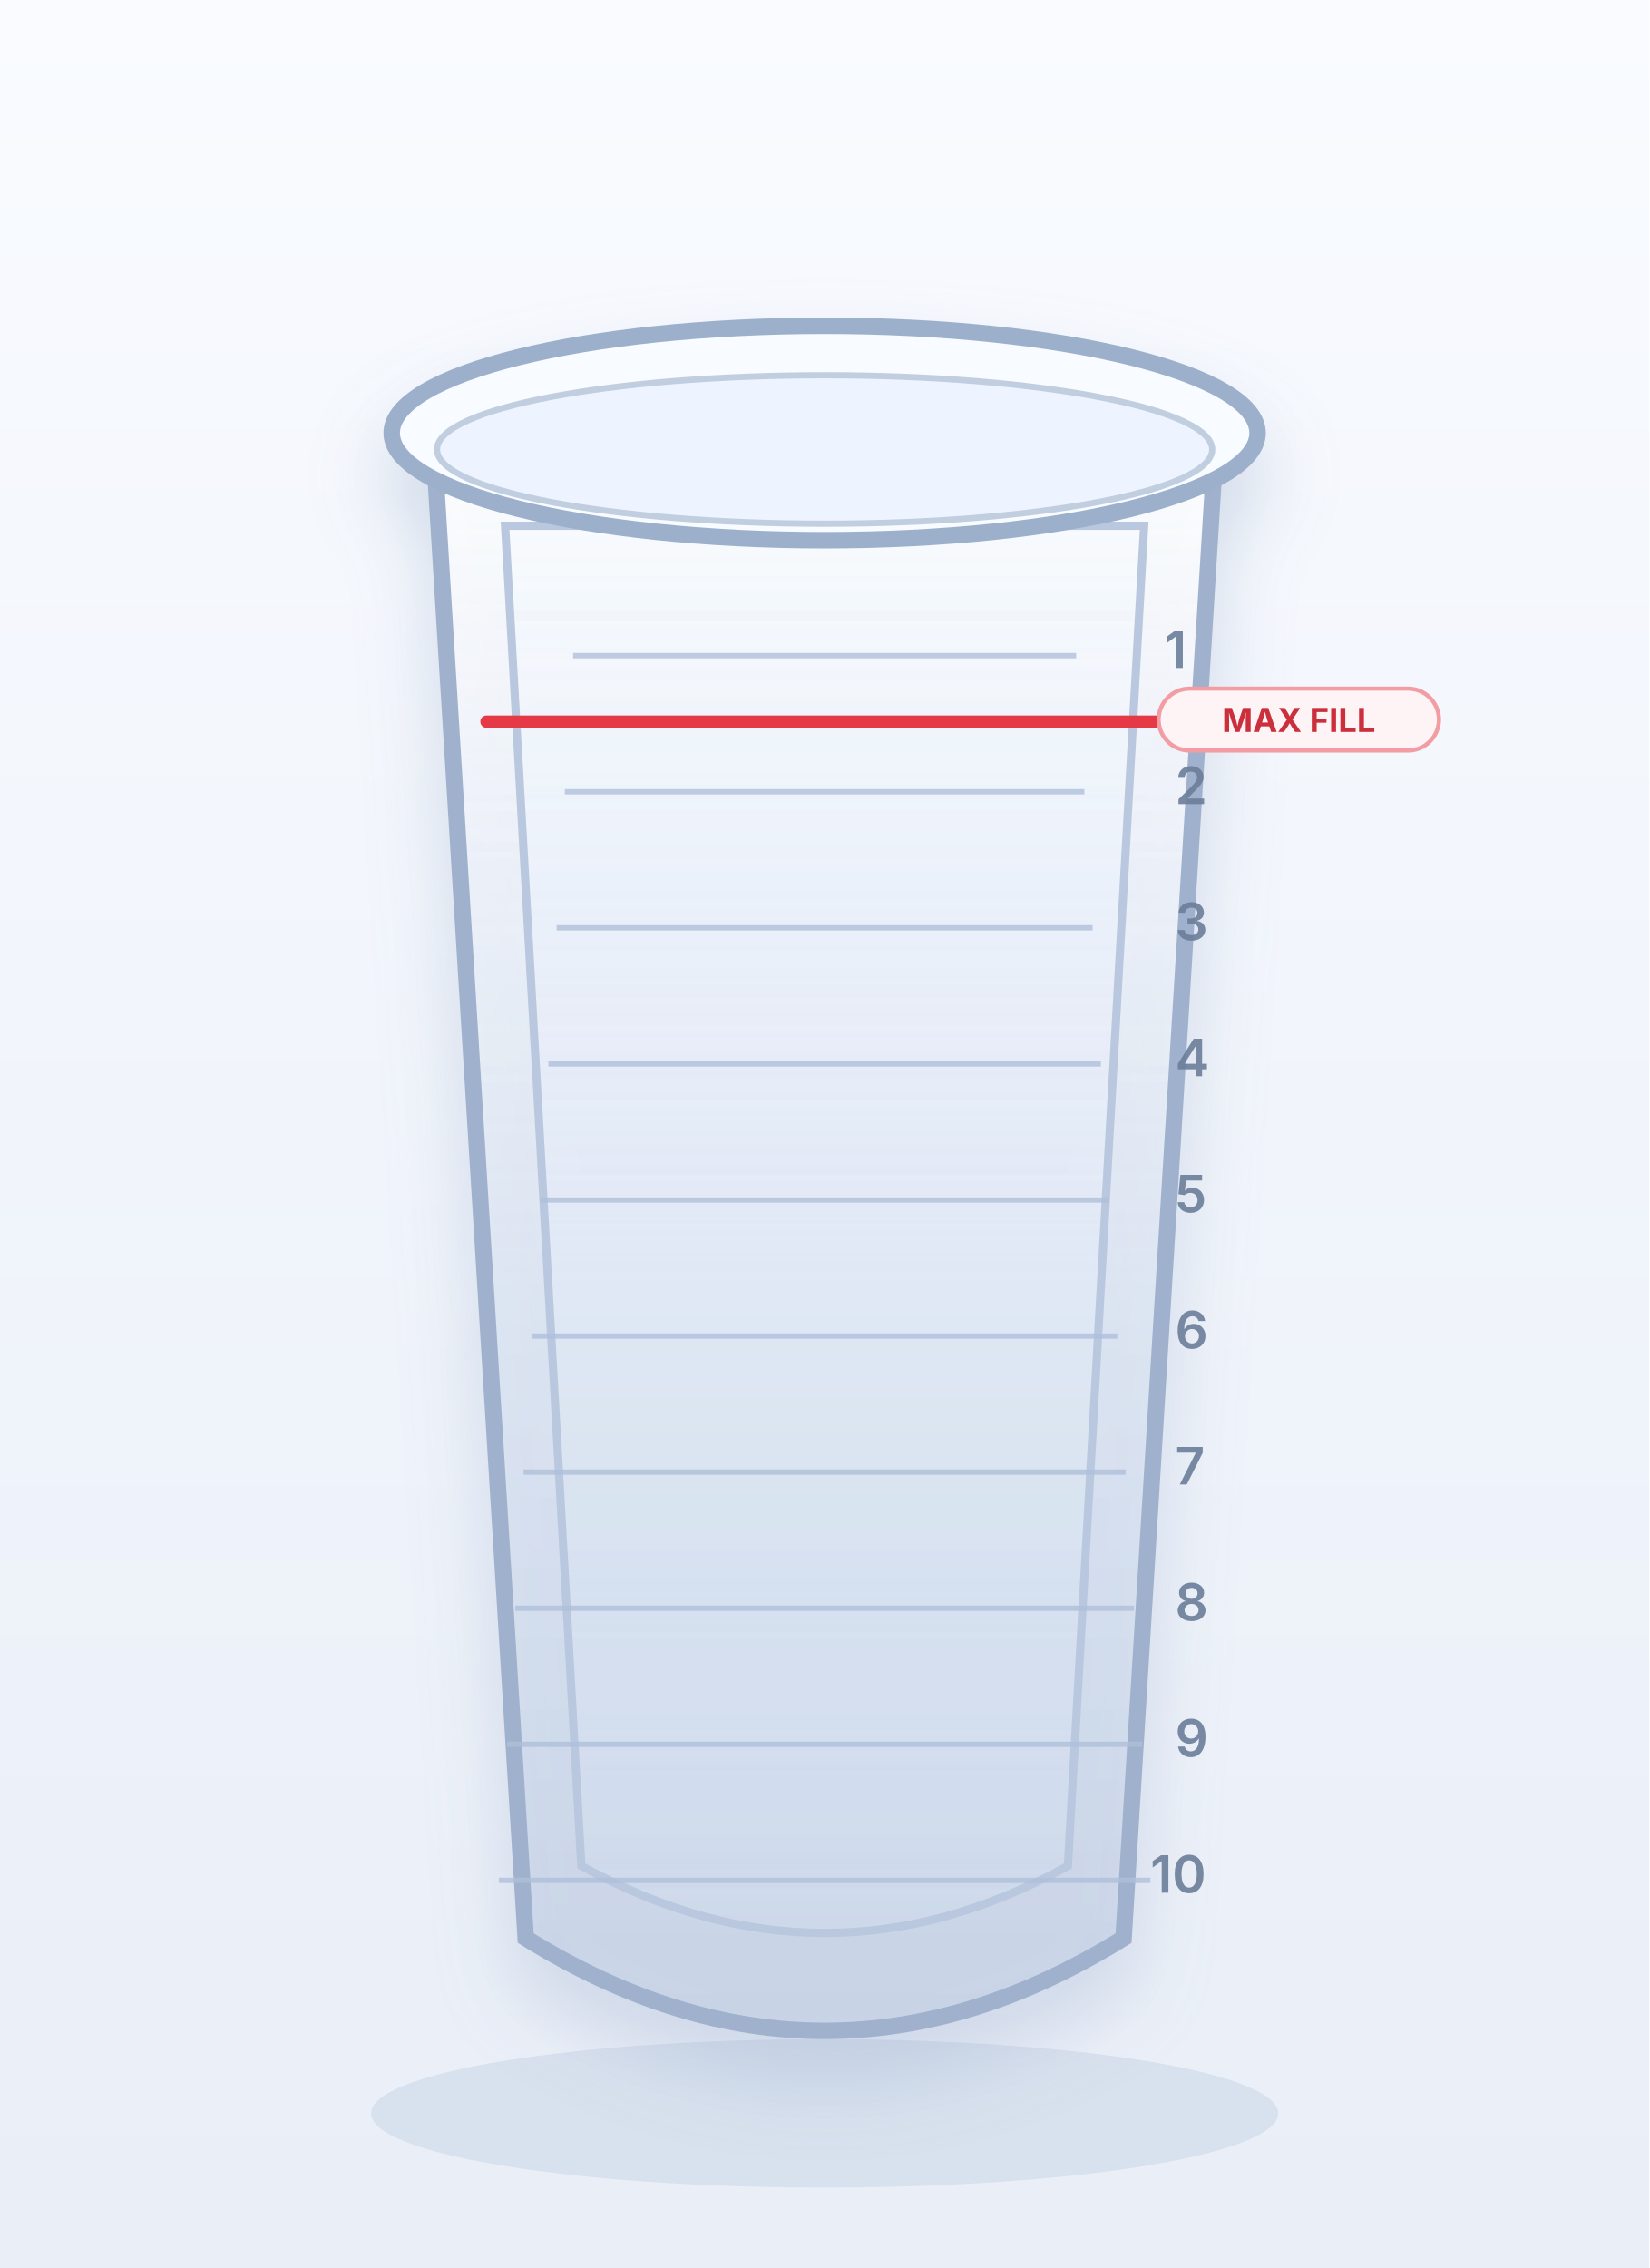
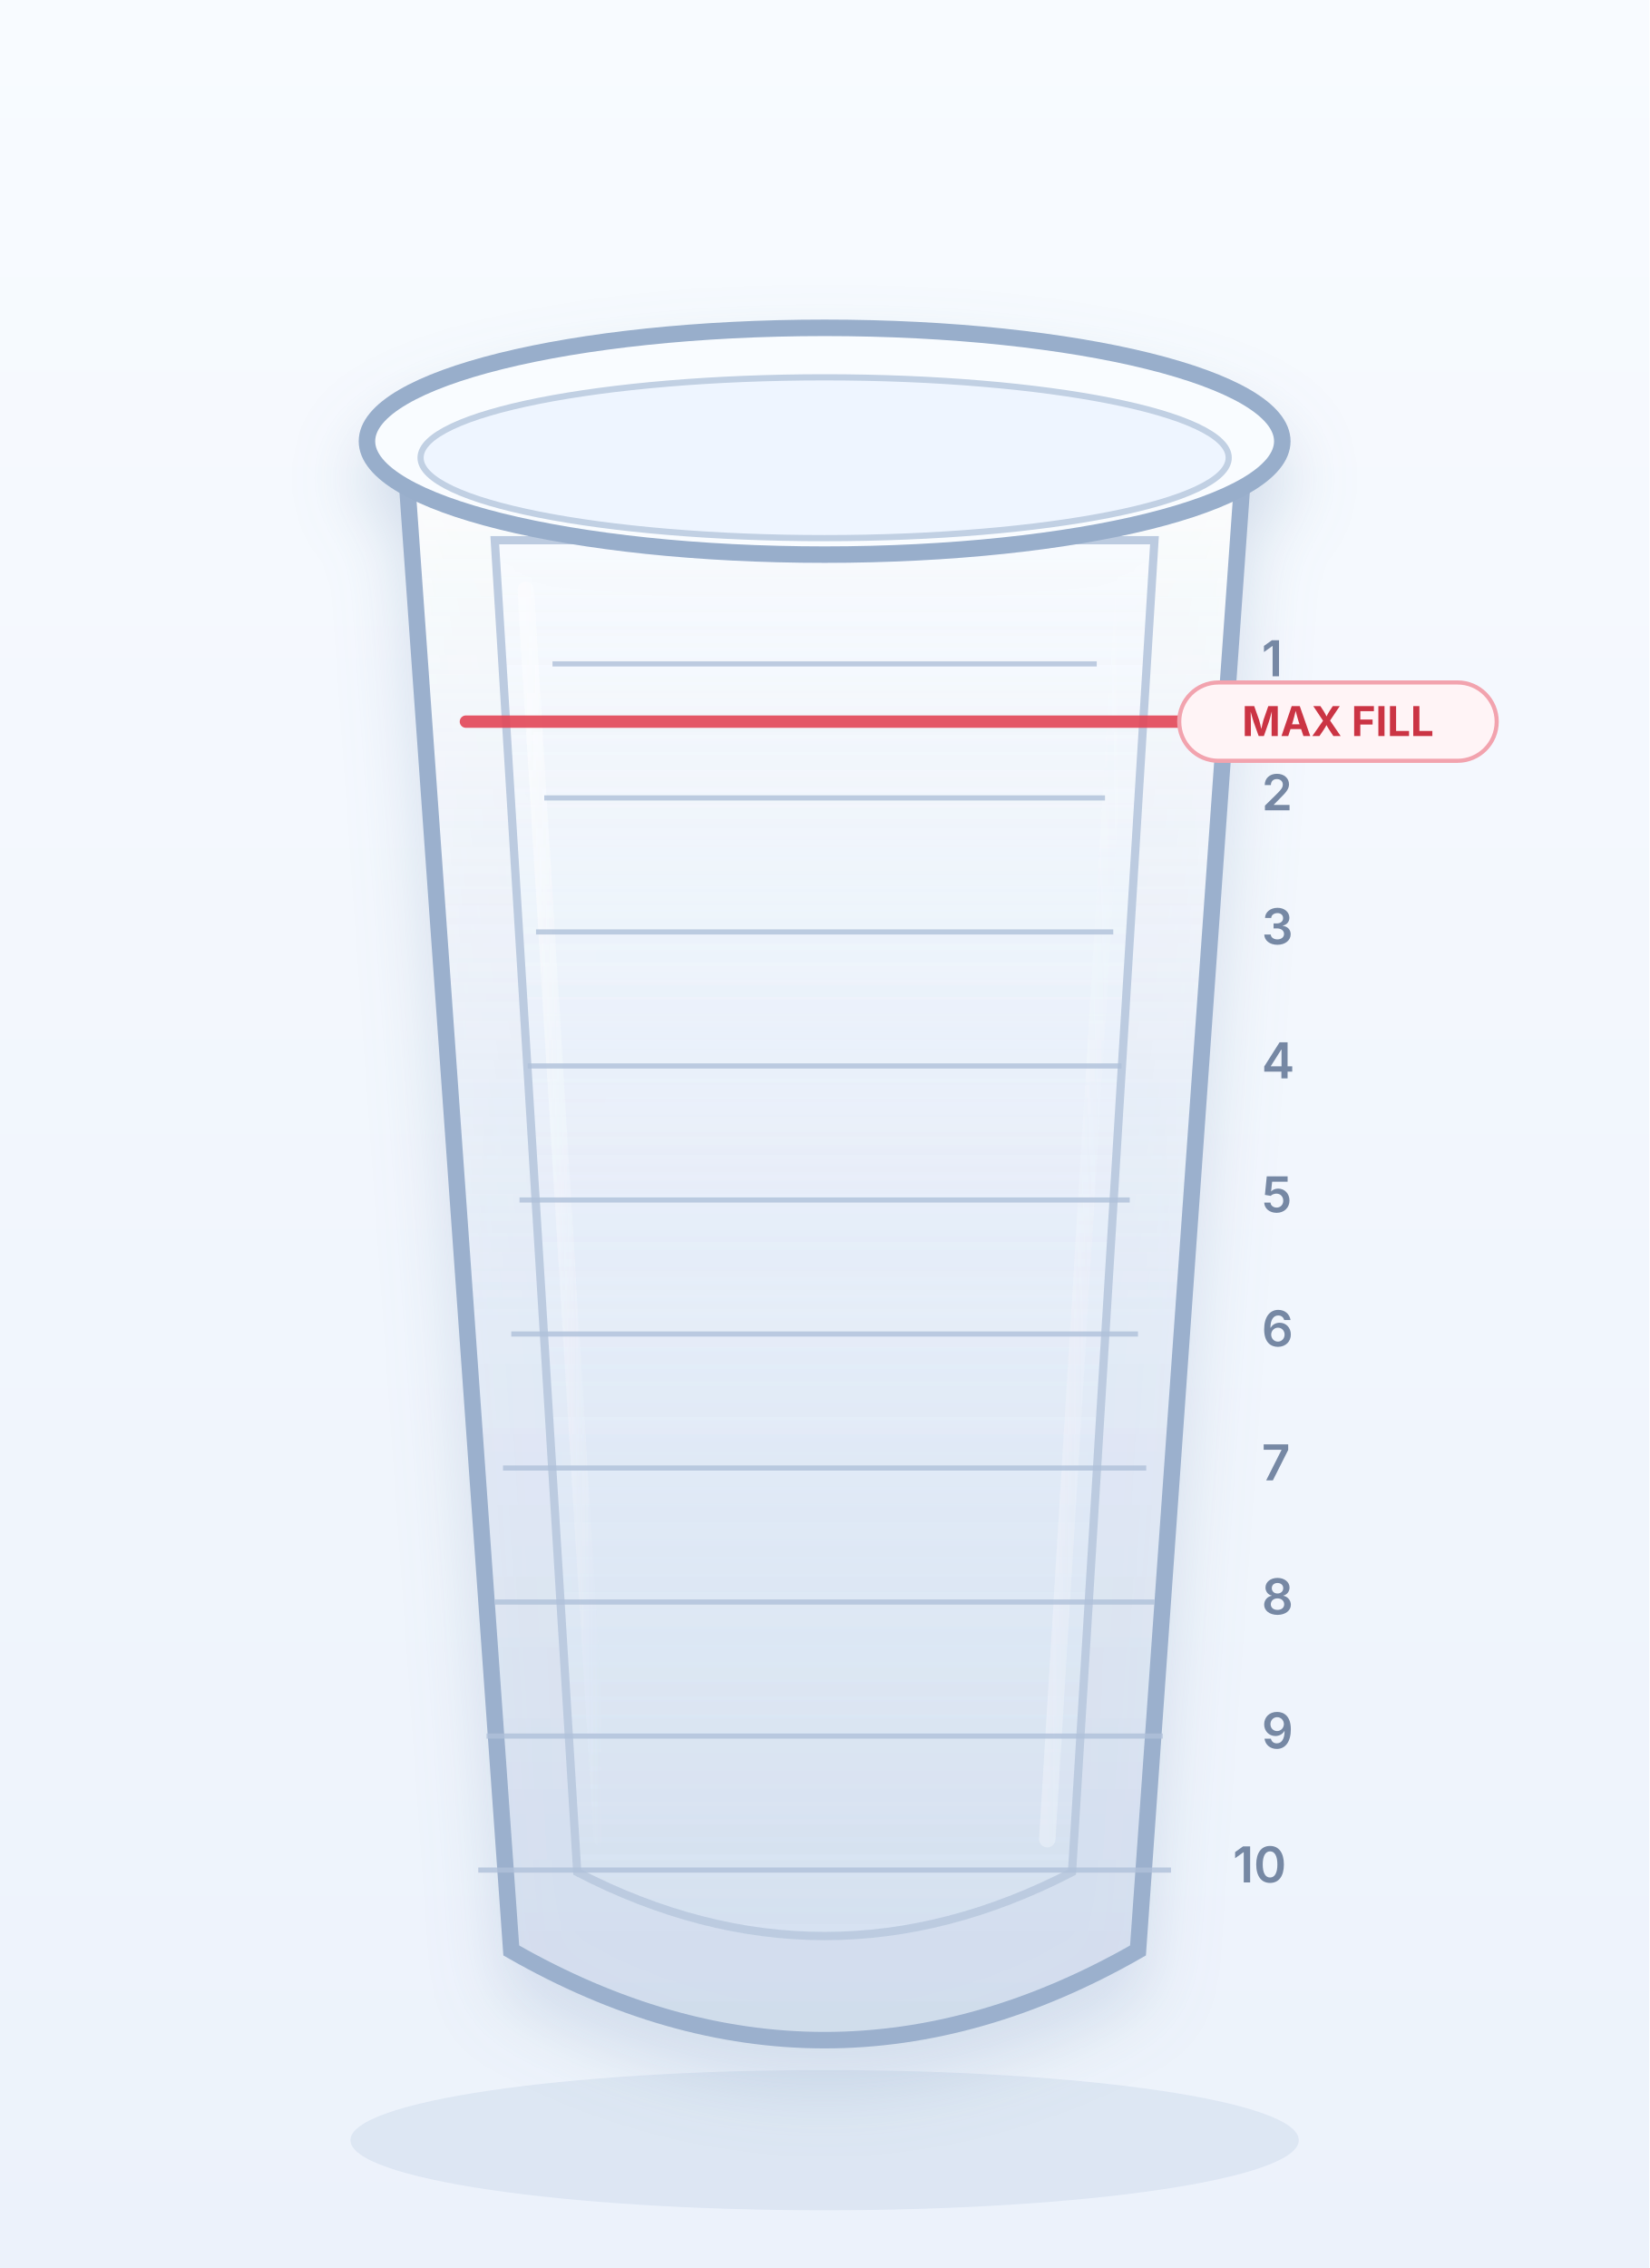
<svg xmlns="http://www.w3.org/2000/svg" width="800" height="1100" viewBox="0 0 800 1100">
  <defs>
    <linearGradient id="bg" x1="0" y1="0" x2="0" y2="1">
-       <stop offset="0%" stop-color="#f9fbff" />
-       <stop offset="100%" stop-color="#e9eef7" />
+       <stop offset="0%" stop-color="#f8fbff" />
+       <stop offset="100%" stop-color="#ecf2fb" />
    </linearGradient>
-     <linearGradient id="bucketOuter" x1="0" y1="0" x2="0" y2="1">
-       <stop offset="0%" stop-color="#ffffff" stop-opacity="0.92" />
-       <stop offset="55%" stop-color="#dce5f3" stop-opacity="0.78" />
-       <stop offset="100%" stop-color="#c5d1e5" stop-opacity="0.82" />
+     <linearGradient id="outerWall" x1="0" y1="0" x2="0" y2="1">
+       <stop offset="0%" stop-color="#fdfefe" stop-opacity="0.96" />
+       <stop offset="55%" stop-color="#e4ecf8" stop-opacity="0.78" />
+       <stop offset="100%" stop-color="#cfdbeb" stop-opacity="0.82" />
    </linearGradient>
-     <linearGradient id="bucketInner" x1="0" y1="0" x2="0" y2="1">
-       <stop offset="0%" stop-color="#f5f9ff" stop-opacity="0.5" />
-       <stop offset="100%" stop-color="#d9e5f7" stop-opacity="0.22" />
+     <linearGradient id="innerWall" x1="0" y1="0" x2="0" y2="1">
+       <stop offset="0%" stop-color="#f6faff" stop-opacity="0.55" />
+       <stop offset="100%" stop-color="#dce8f8" stop-opacity="0.24" />
    </linearGradient>
-     <filter id="shadow" x="-20%" y="-20%" width="140%" height="140%">
-       <feDropShadow dx="0" dy="20" stdDeviation="18" flood-color="#8ea3c2" flood-opacity="0.35" />
+     <linearGradient id="highlight" x1="0" y1="0" x2="1" y2="0">
+       <stop offset="0%" stop-color="#ffffff" stop-opacity="0.52" />
+       <stop offset="100%" stop-color="#ffffff" stop-opacity="0" />
+     </linearGradient>
+     <filter id="drop" x="-20%" y="-20%" width="140%" height="140%">
+       <feDropShadow dx="0" dy="18" stdDeviation="16" flood-color="#8aa2c4" flood-opacity="0.32" />
    </filter>
  </defs>
  <rect width="800" height="1100" fill="url(#bg)" />
-   <ellipse cx="400" cy="1025" rx="220" ry="36" fill="#b7c6dd" opacity="0.35" />
-   <g filter="url(#shadow)">
-     <path d="M210 210 L590 210 L545 940 Q400 1030 255 940 Z" fill="url(#bucketOuter)" stroke="#9fb1cc" stroke-width="8" />
-     <path d="M245 255 L555 255 L518 905 Q400 970 282 905 Z" fill="url(#bucketInner)" stroke="#b9c8de" stroke-width="4" />
-     <ellipse cx="400" cy="210" rx="210" ry="52" fill="#f8fbff" stroke="#9cb0cc" stroke-width="8" />
-     <ellipse cx="400" cy="218" rx="188" ry="36" fill="#edf4ff" stroke="#c0cee0" stroke-width="3" />
+   <ellipse cx="400" cy="1038" rx="230" ry="34" fill="#b7c9e2" opacity="0.3" />
+   <g filter="url(#drop)">
+     <path d="M196 214 L604 214 L552 946 Q400 1033 248 946 Z" fill="url(#outerWall)" stroke="#9bb0cd" stroke-width="8" />
+     <path d="M240 262 L560 262 L520 908 Q400 970 280 908 Z" fill="url(#innerWall)" stroke="#bccbe0" stroke-width="4" />
+     <ellipse cx="400" cy="214" rx="222" ry="55" fill="#f9fcff" stroke="#98aecb" stroke-width="8" />
+     <ellipse cx="400" cy="222" rx="196" ry="39" fill="#eef5ff" stroke="#c1d0e3" stroke-width="3" />
+     <path d="M255 286 L292 892" stroke="url(#highlight)" stroke-width="8" stroke-linecap="round" opacity="0.9" />
+     <path d="M545 286 L508 892" stroke="url(#highlight)" stroke-width="8" stroke-linecap="round" opacity="0.55" />
  </g>
-   <g stroke="#aebfda" stroke-width="2.6" opacity="0.78">
-     <line x1="278" y1="318" x2="522" y2="318" />
-     <line x1="274" y1="384" x2="526" y2="384" />
-     <line x1="270" y1="450" x2="530" y2="450" />
-     <line x1="266" y1="516" x2="534" y2="516" />
-     <line x1="262" y1="582" x2="538" y2="582" />
-     <line x1="258" y1="648" x2="542" y2="648" />
-     <line x1="254" y1="714" x2="546" y2="714" />
-     <line x1="250" y1="780" x2="550" y2="780" />
-     <line x1="246" y1="846" x2="554" y2="846" />
-     <line x1="242" y1="912" x2="558" y2="912" />
+   <g stroke="#afc0d9" stroke-width="2.5" opacity="0.8">
+     <line x1="268" y1="322" x2="532" y2="322" />
+     <line x1="264" y1="387" x2="536" y2="387" />
+     <line x1="260" y1="452" x2="540" y2="452" />
+     <line x1="256" y1="517" x2="544" y2="517" />
+     <line x1="252" y1="582" x2="548" y2="582" />
+     <line x1="248" y1="647" x2="552" y2="647" />
+     <line x1="244" y1="712" x2="556" y2="712" />
+     <line x1="240" y1="777" x2="560" y2="777" />
+     <line x1="236" y1="842" x2="564" y2="842" />
+     <line x1="232" y1="907" x2="568" y2="907" />
  </g>
-   <g fill="#6a7d99" font-size="25" font-family="Inter, Arial, sans-serif" font-weight="600" opacity="0.9">
-     <text x="565" y="324">1</text>
-     <text x="570" y="390">2</text>
-     <text x="570" y="456">3</text>
-     <text x="570" y="522">4</text>
-     <text x="570" y="588">5</text>
-     <text x="570" y="654">6</text>
-     <text x="570" y="720">7</text>
-     <text x="570" y="786">8</text>
-     <text x="570" y="852">9</text>
-     <text x="558" y="918">10</text>
+   <g fill="#6b7f9c" font-size="24" font-family="Inter, Arial, sans-serif" font-weight="600" opacity="0.92">
+     <text x="612" y="328">1</text>
+     <text x="612" y="393">2</text>
+     <text x="612" y="458">3</text>
+     <text x="612" y="523">4</text>
+     <text x="612" y="588">5</text>
+     <text x="612" y="653">6</text>
+     <text x="612" y="718">7</text>
+     <text x="612" y="783">8</text>
+     <text x="612" y="848">9</text>
+     <text x="598" y="913">10</text>
  </g>
-   <line x1="236" y1="350" x2="562" y2="350" stroke="#e63946" stroke-width="6" stroke-linecap="round" />
-   <rect x="562" y="334" width="136" height="30" rx="15" fill="#fff4f5" stroke="#f29ca3" stroke-width="2" />
-   <text x="630" y="355" text-anchor="middle" fill="#cc2f3c" font-size="16" font-family="Inter, Arial, sans-serif" font-weight="700">MAX FILL</text>
+   <line x1="226" y1="350" x2="574" y2="350" stroke="#e24656" stroke-width="6" stroke-linecap="round" opacity="0.9" />
+   <rect x="572" y="331" width="154" height="38" rx="19" fill="#fff4f6" stroke="#f2a3ae" stroke-width="2" />
+   <text x="649" y="357" text-anchor="middle" fill="#cb3444" font-size="20" font-family="Inter, Arial, sans-serif" font-weight="700">MAX FILL</text>
</svg>
